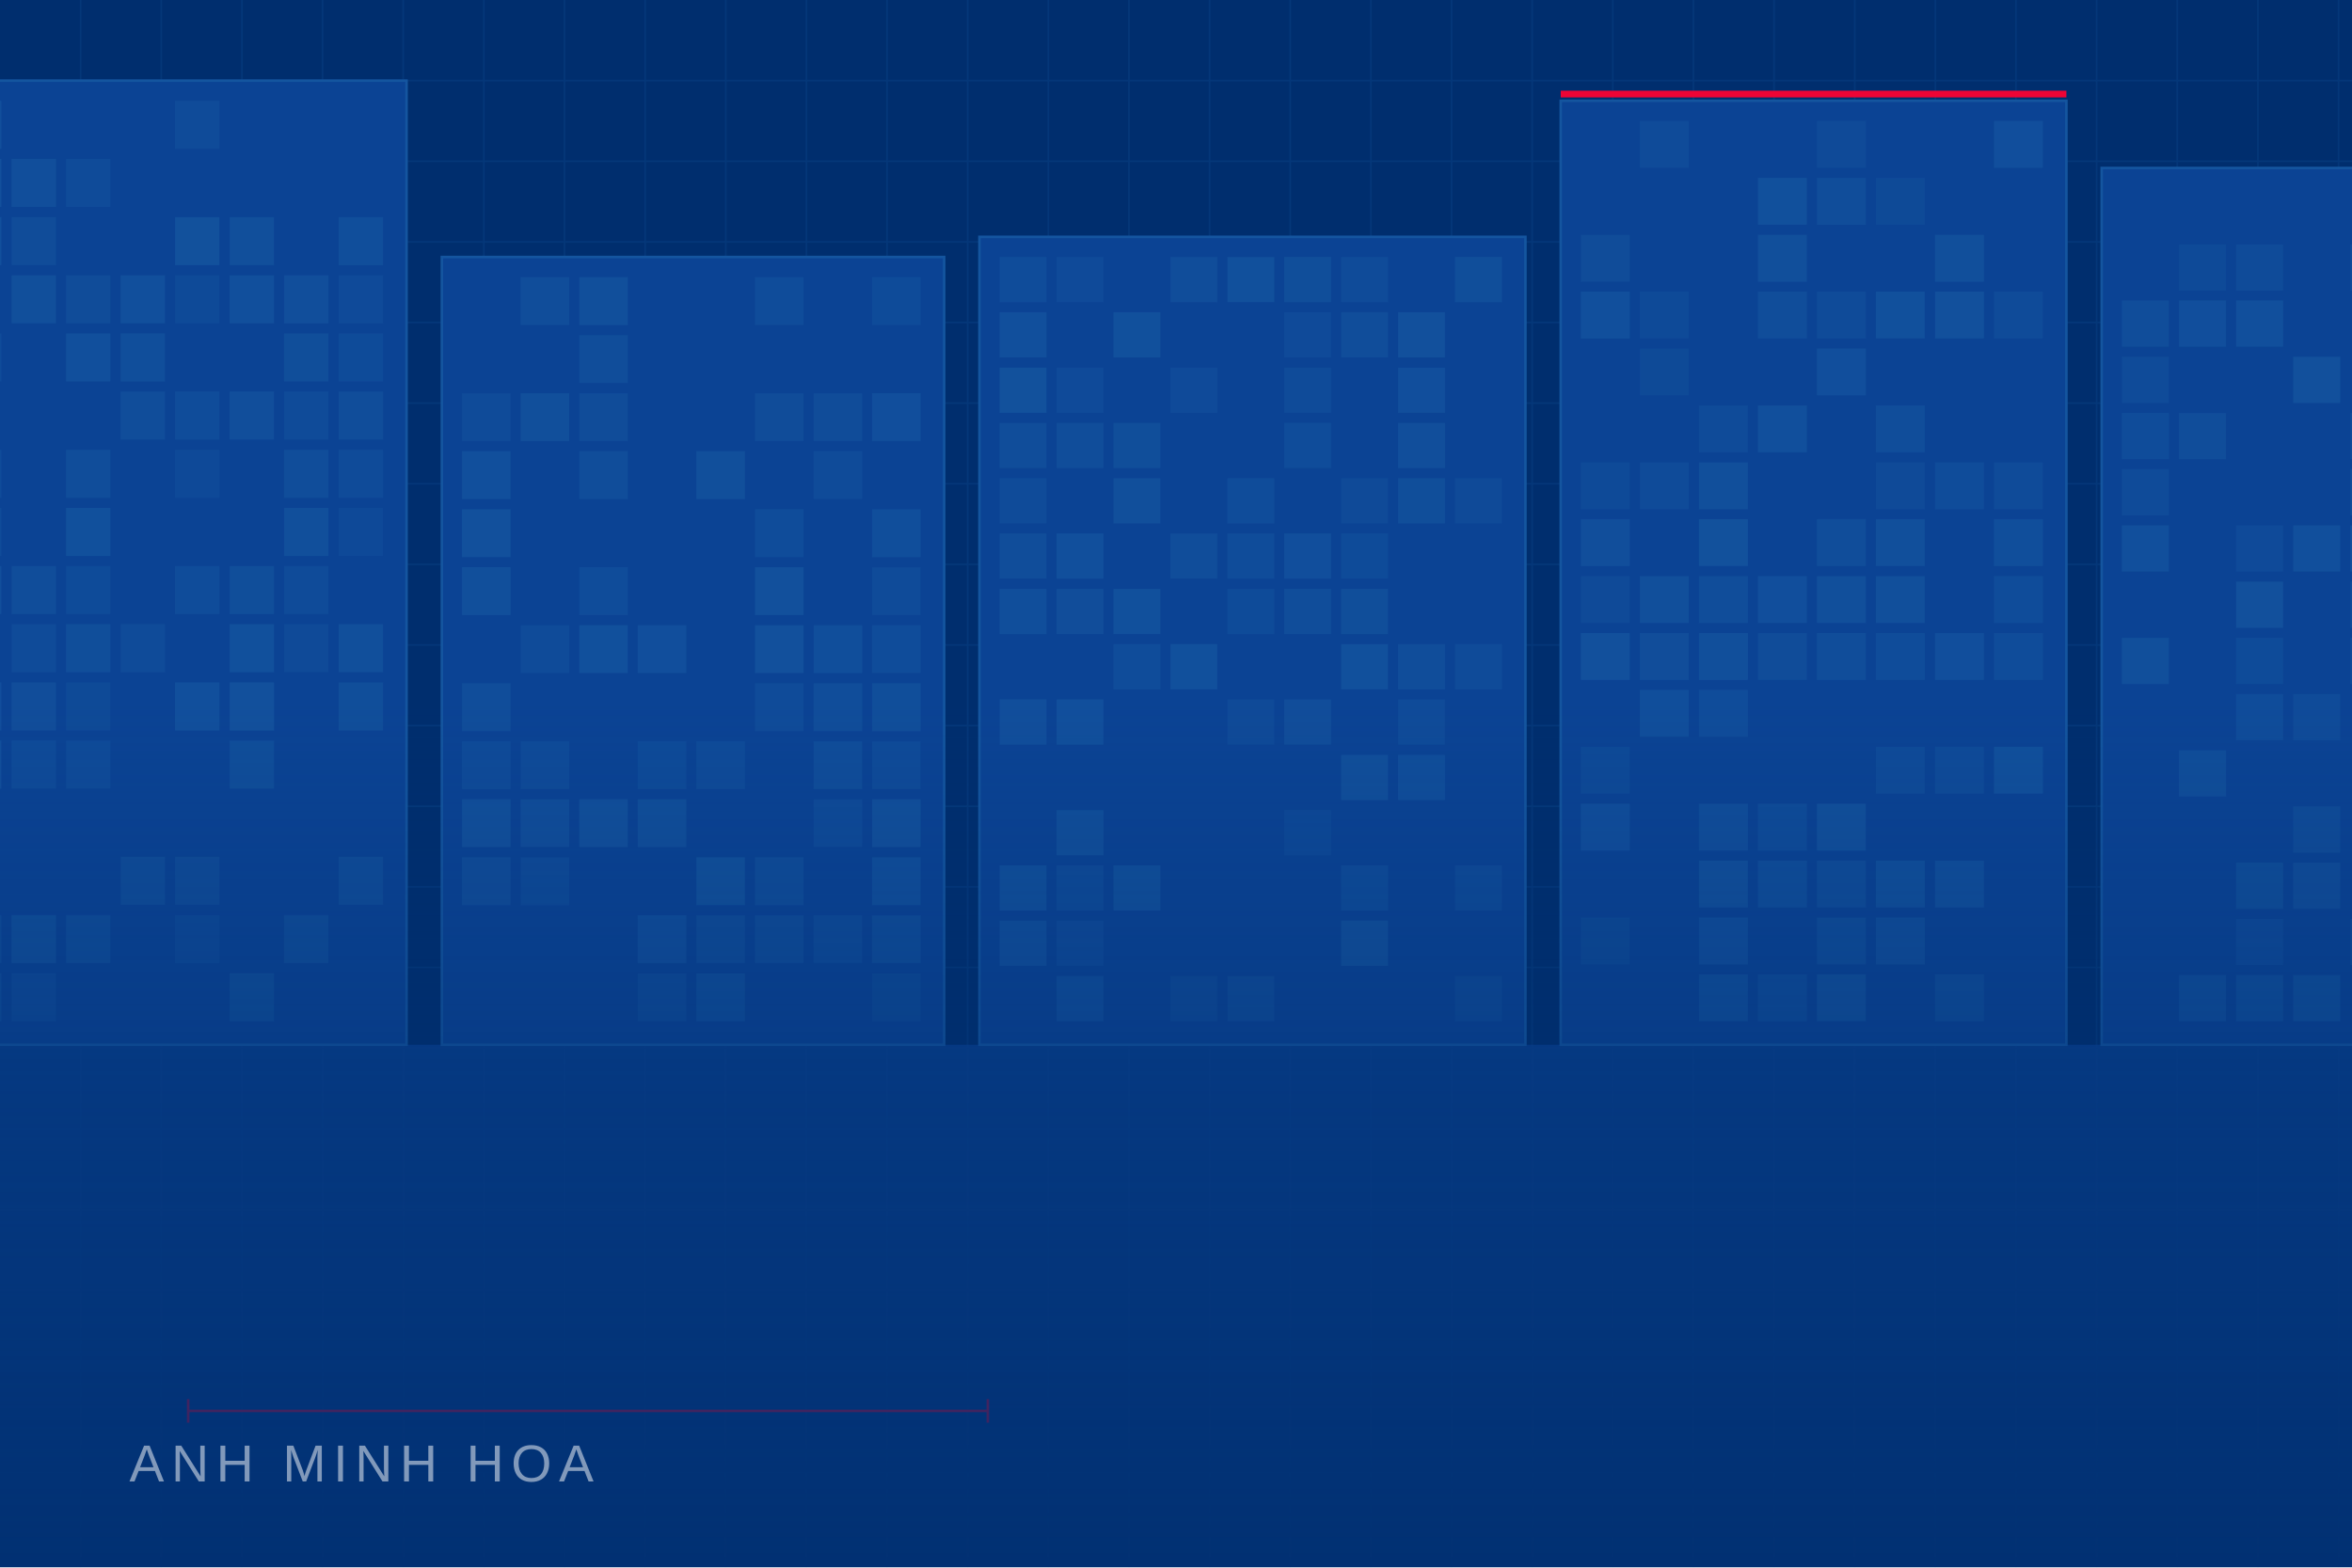
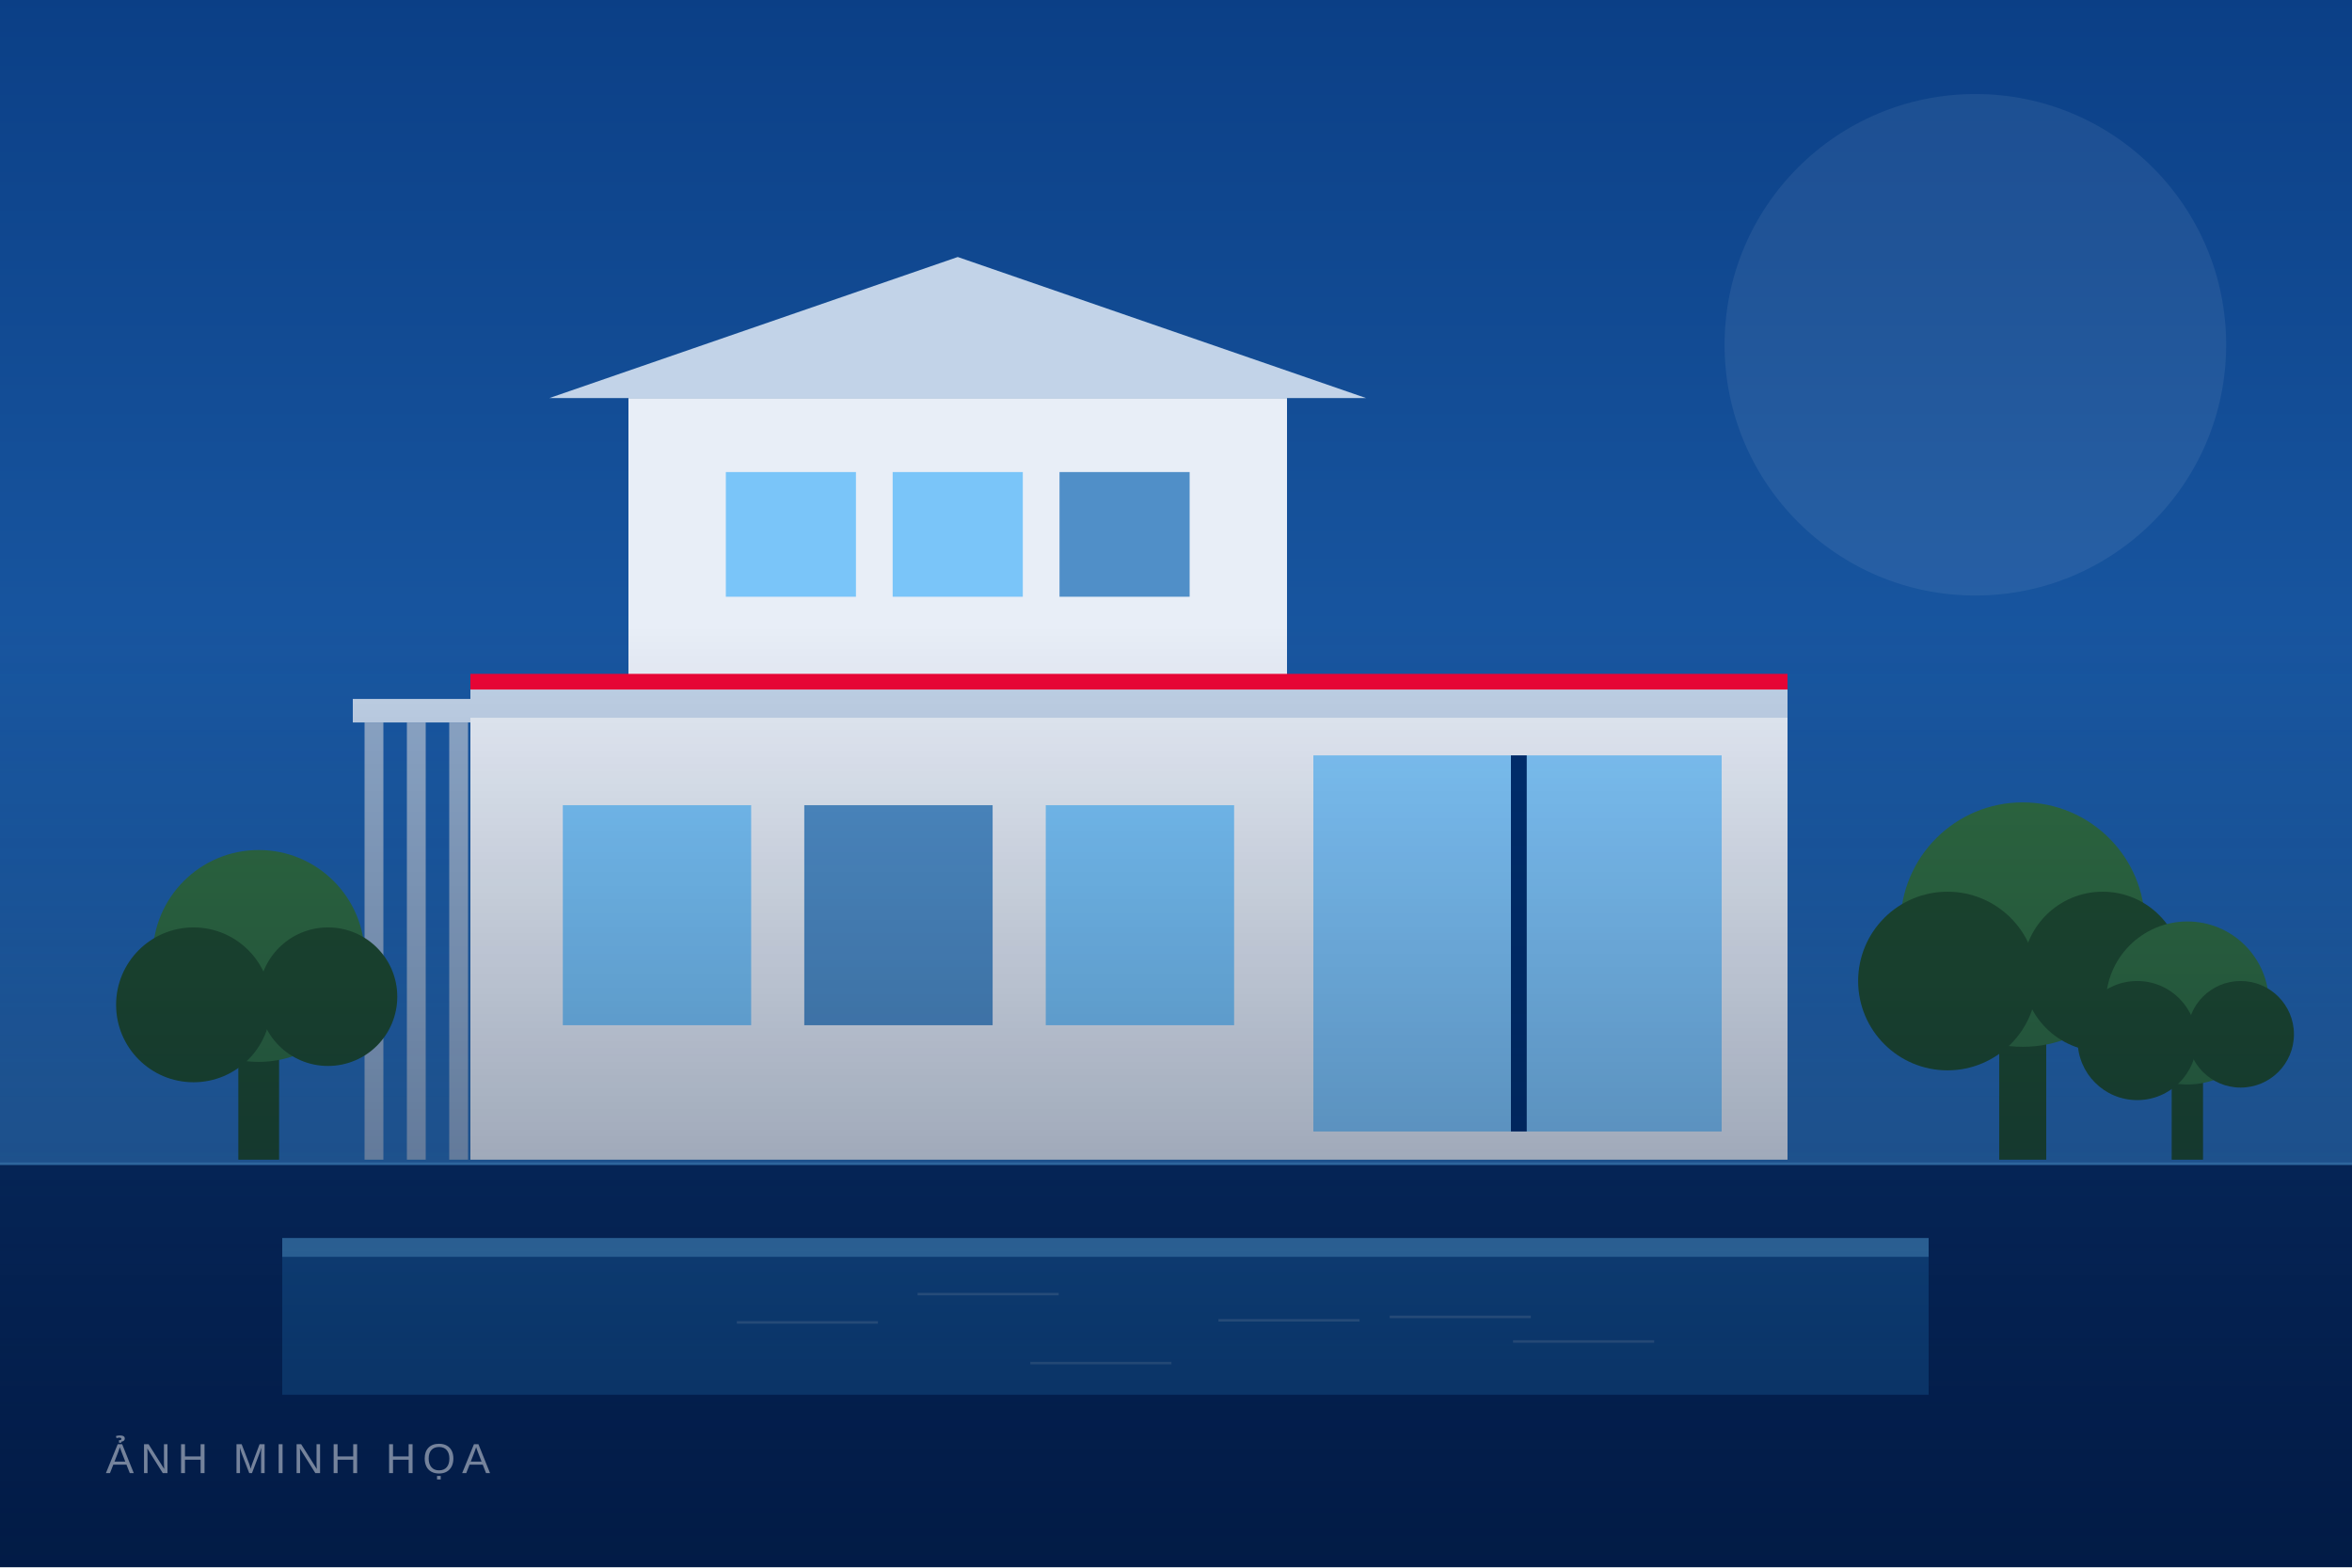
<svg xmlns="http://www.w3.org/2000/svg" viewBox="0 0 1400 933" width="1400" height="933" role="img" aria-label="Ảnh minh họa công trình">
-   <rect width="1400" height="933" fill="#002e6e" />
-   <g stroke="#14559f" stroke-width="1" opacity="0.22">
-     <line x1="48" y1="0" x2="48" y2="933" />
-     <line x1="96" y1="0" x2="96" y2="933" />
-     <line x1="144" y1="0" x2="144" y2="933" />
-     <line x1="192" y1="0" x2="192" y2="933" />
-     <line x1="240" y1="0" x2="240" y2="933" />
-     <line x1="288" y1="0" x2="288" y2="933" />
-     <line x1="336" y1="0" x2="336" y2="933" />
-     <line x1="384" y1="0" x2="384" y2="933" />
-     <line x1="432" y1="0" x2="432" y2="933" />
-     <line x1="480" y1="0" x2="480" y2="933" />
-     <line x1="528" y1="0" x2="528" y2="933" />
-     <line x1="576" y1="0" x2="576" y2="933" />
-     <line x1="624" y1="0" x2="624" y2="933" />
-     <line x1="672" y1="0" x2="672" y2="933" />
-     <line x1="720" y1="0" x2="720" y2="933" />
-     <line x1="768" y1="0" x2="768" y2="933" />
-     <line x1="816" y1="0" x2="816" y2="933" />
-     <line x1="864" y1="0" x2="864" y2="933" />
-     <line x1="912" y1="0" x2="912" y2="933" />
-     <line x1="960" y1="0" x2="960" y2="933" />
-     <line x1="1008" y1="0" x2="1008" y2="933" />
-     <line x1="1056" y1="0" x2="1056" y2="933" />
-     <line x1="1104" y1="0" x2="1104" y2="933" />
-     <line x1="1152" y1="0" x2="1152" y2="933" />
-     <line x1="1200" y1="0" x2="1200" y2="933" />
-     <line x1="1248" y1="0" x2="1248" y2="933" />
-     <line x1="1296" y1="0" x2="1296" y2="933" />
-     <line x1="1344" y1="0" x2="1344" y2="933" />
-     <line x1="1392" y1="0" x2="1392" y2="933" />
-     <line x1="0" y1="48" x2="1400" y2="48" />
-     <line x1="0" y1="96" x2="1400" y2="96" />
-     <line x1="0" y1="144" x2="1400" y2="144" />
-     <line x1="0" y1="192" x2="1400" y2="192" />
-     <line x1="0" y1="240" x2="1400" y2="240" />
-     <line x1="0" y1="288" x2="1400" y2="288" />
-     <line x1="0" y1="336" x2="1400" y2="336" />
-     <line x1="0" y1="384" x2="1400" y2="384" />
-     <line x1="0" y1="432" x2="1400" y2="432" />
-     <line x1="0" y1="480" x2="1400" y2="480" />
-     <line x1="0" y1="528" x2="1400" y2="528" />
-     <line x1="0" y1="576" x2="1400" y2="576" />
-     <line x1="0" y1="624" x2="1400" y2="624" />
-     <line x1="0" y1="672" x2="1400" y2="672" />
-     <line x1="0" y1="720" x2="1400" y2="720" />
-     <line x1="0" y1="768" x2="1400" y2="768" />
-     <line x1="0" y1="816" x2="1400" y2="816" />
-     <line x1="0" y1="864" x2="1400" y2="864" />
-     <line x1="0" y1="912" x2="1400" y2="912" />
-   </g>
-   <rect x="0" y="622" width="1400" height="311" fill="#0b4394" opacity="0.75" />
-   <rect x="-70" y="48" width="312" height="574" fill="#0b4394" stroke="#14559f" stroke-width="1.5" />
-   <rect x="-58.0" y="60.0" width="26.4" height="28.6" fill="#14559f" opacity="0.61" />
-   <rect x="-58.0" y="94.6" width="26.4" height="28.6" fill="#14559f" opacity="0.67" />
-   <rect x="-58.0" y="163.9" width="26.4" height="28.6" fill="#14559f" opacity="0.45" />
-   <rect x="-58.0" y="233.1" width="26.4" height="28.6" fill="#14559f" opacity="0.74" />
-   <rect x="-58.0" y="267.8" width="26.4" height="28.6" fill="#14559f" opacity="0.45" />
-   <rect x="-58.0" y="337.0" width="26.4" height="28.6" fill="#14559f" opacity="0.67" />
-   <rect x="-58.0" y="440.9" width="26.4" height="28.6" fill="#14559f" opacity="0.36" />
-   <rect x="-58.0" y="544.8" width="26.4" height="28.6" fill="#14559f" opacity="0.45" />
-   <rect x="-58.0" y="579.4" width="26.4" height="28.6" fill="#14559f" opacity="0.38" />
-   <rect x="-25.6" y="60.0" width="26.4" height="28.6" fill="#14559f" opacity="0.64" />
-   <rect x="-25.6" y="94.6" width="26.4" height="28.6" fill="#14559f" opacity="0.73" />
-   <rect x="-25.6" y="129.3" width="26.4" height="28.6" fill="#14559f" opacity="0.72" />
-   <rect x="-25.6" y="198.5" width="26.4" height="28.6" fill="#14559f" opacity="0.46" />
-   <rect x="-25.6" y="267.8" width="26.4" height="28.6" fill="#14559f" opacity="0.43" />
-   <rect x="-25.6" y="302.4" width="26.4" height="28.6" fill="#14559f" opacity="0.45" />
-   <rect x="-25.6" y="337.0" width="26.4" height="28.6" fill="#14559f" opacity="0.63" />
-   <rect x="-25.6" y="406.3" width="26.4" height="28.6" fill="#14559f" opacity="0.65" />
-   <rect x="-25.6" y="440.9" width="26.4" height="28.6" fill="#14559f" opacity="0.74" />
-   <rect x="-25.6" y="544.8" width="26.4" height="28.6" fill="#14559f" opacity="0.49" />
-   <rect x="-25.6" y="579.4" width="26.4" height="28.6" fill="#14559f" opacity="0.59" />
-   <rect x="6.9" y="94.6" width="26.4" height="28.6" fill="#14559f" opacity="0.64" />
-   <rect x="6.9" y="129.3" width="26.4" height="28.6" fill="#14559f" opacity="0.49" />
-   <rect x="6.9" y="163.9" width="26.4" height="28.6" fill="#14559f" opacity="0.63" />
-   <rect x="6.9" y="337.0" width="26.4" height="28.6" fill="#14559f" opacity="0.54" />
-   <rect x="6.9" y="371.6" width="26.4" height="28.6" fill="#14559f" opacity="0.44" />
-   <rect x="6.9" y="406.3" width="26.4" height="28.6" fill="#14559f" opacity="0.58" />
-   <rect x="6.9" y="440.9" width="26.4" height="28.6" fill="#14559f" opacity="0.45" />
-   <rect x="6.9" y="544.8" width="26.4" height="28.6" fill="#14559f" opacity="0.68" />
-   <rect x="6.9" y="579.4" width="26.4" height="28.6" fill="#14559f" opacity="0.39" />
-   <rect x="39.3" y="94.6" width="26.4" height="28.6" fill="#14559f" opacity="0.45" />
-   <rect x="39.3" y="163.9" width="26.4" height="28.6" fill="#14559f" opacity="0.48" />
-   <rect x="39.3" y="198.5" width="26.4" height="28.6" fill="#14559f" opacity="0.67" />
-   <rect x="39.3" y="267.8" width="26.4" height="28.6" fill="#14559f" opacity="0.57" />
-   <rect x="39.3" y="302.4" width="26.4" height="28.6" fill="#14559f" opacity="0.69" />
-   <rect x="39.3" y="337.0" width="26.4" height="28.6" fill="#14559f" opacity="0.42" />
-   <rect x="39.3" y="371.6" width="26.4" height="28.6" fill="#14559f" opacity="0.60" />
-   <rect x="39.3" y="406.3" width="26.4" height="28.6" fill="#14559f" opacity="0.35" />
-   <rect x="39.3" y="440.9" width="26.4" height="28.6" fill="#14559f" opacity="0.43" />
-   <rect x="39.3" y="544.8" width="26.4" height="28.6" fill="#14559f" opacity="0.56" />
-   <rect x="71.8" y="163.9" width="26.4" height="28.6" fill="#14559f" opacity="0.67" />
-   <rect x="71.8" y="198.5" width="26.4" height="28.6" fill="#14559f" opacity="0.62" />
-   <rect x="71.8" y="233.1" width="26.4" height="28.6" fill="#14559f" opacity="0.55" />
-   <rect x="71.8" y="371.6" width="26.4" height="28.6" fill="#14559f" opacity="0.45" />
-   <rect x="71.8" y="510.1" width="26.4" height="28.6" fill="#14559f" opacity="0.53" />
-   <rect x="104.2" y="60.0" width="26.4" height="28.6" fill="#14559f" opacity="0.47" />
-   <rect x="104.2" y="129.3" width="26.4" height="28.6" fill="#14559f" opacity="0.75" />
-   <rect x="104.2" y="163.9" width="26.4" height="28.6" fill="#14559f" opacity="0.36" />
-   <rect x="104.2" y="233.1" width="26.4" height="28.6" fill="#14559f" opacity="0.52" />
-   <rect x="104.2" y="267.8" width="26.4" height="28.6" fill="#14559f" opacity="0.37" />
-   <rect x="104.2" y="337.0" width="26.4" height="28.6" fill="#14559f" opacity="0.50" />
-   <rect x="104.2" y="406.3" width="26.4" height="28.6" fill="#14559f" opacity="0.71" />
-   <rect x="104.2" y="510.1" width="26.4" height="28.6" fill="#14559f" opacity="0.48" />
-   <rect x="104.2" y="544.8" width="26.4" height="28.6" fill="#14559f" opacity="0.37" />
-   <rect x="136.7" y="129.3" width="26.4" height="28.6" fill="#14559f" opacity="0.63" />
-   <rect x="136.7" y="163.9" width="26.4" height="28.6" fill="#14559f" opacity="0.71" />
-   <rect x="136.7" y="233.1" width="26.4" height="28.6" fill="#14559f" opacity="0.64" />
-   <rect x="136.7" y="337.0" width="26.4" height="28.6" fill="#14559f" opacity="0.61" />
-   <rect x="136.7" y="371.6" width="26.4" height="28.6" fill="#14559f" opacity="0.70" />
-   <rect x="136.7" y="406.3" width="26.4" height="28.6" fill="#14559f" opacity="0.74" />
-   <rect x="136.7" y="440.9" width="26.4" height="28.6" fill="#14559f" opacity="0.61" />
-   <rect x="136.7" y="579.4" width="26.4" height="28.6" fill="#14559f" opacity="0.60" />
-   <rect x="169.1" y="163.9" width="26.4" height="28.6" fill="#14559f" opacity="0.64" />
-   <rect x="169.1" y="198.5" width="26.4" height="28.6" fill="#14559f" opacity="0.60" />
-   <rect x="169.1" y="233.1" width="26.4" height="28.6" fill="#14559f" opacity="0.47" />
-   <rect x="169.1" y="267.8" width="26.4" height="28.6" fill="#14559f" opacity="0.57" />
-   <rect x="169.1" y="302.4" width="26.4" height="28.6" fill="#14559f" opacity="0.68" />
-   <rect x="169.1" y="337.0" width="26.4" height="28.6" fill="#14559f" opacity="0.44" />
-   <rect x="169.1" y="371.6" width="26.4" height="28.6" fill="#14559f" opacity="0.38" />
-   <rect x="169.1" y="544.8" width="26.4" height="28.6" fill="#14559f" opacity="0.56" />
-   <rect x="201.6" y="129.3" width="26.4" height="28.6" fill="#14559f" opacity="0.62" />
-   <rect x="201.6" y="163.9" width="26.4" height="28.6" fill="#14559f" opacity="0.40" />
-   <rect x="201.6" y="198.5" width="26.4" height="28.6" fill="#14559f" opacity="0.42" />
-   <rect x="201.6" y="233.1" width="26.4" height="28.6" fill="#14559f" opacity="0.55" />
-   <rect x="201.6" y="267.8" width="26.4" height="28.6" fill="#14559f" opacity="0.47" />
-   <rect x="201.6" y="302.4" width="26.4" height="28.6" fill="#14559f" opacity="0.37" />
-   <rect x="201.6" y="371.6" width="26.4" height="28.6" fill="#14559f" opacity="0.68" />
-   <rect x="201.6" y="406.3" width="26.4" height="28.6" fill="#14559f" opacity="0.60" />
-   <rect x="201.6" y="510.1" width="26.4" height="28.6" fill="#14559f" opacity="0.54" />
-   <rect x="263" y="153" width="299" height="469" fill="#0b4394" stroke="#14559f" stroke-width="1.5" />
-   <rect x="275.0" y="234.1" width="28.9" height="28.5" fill="#14559f" opacity="0.41" />
-   <rect x="275.0" y="268.6" width="28.9" height="28.5" fill="#14559f" opacity="0.67" />
-   <rect x="275.0" y="303.2" width="28.9" height="28.5" fill="#14559f" opacity="0.74" />
-   <rect x="275.0" y="337.7" width="28.9" height="28.5" fill="#14559f" opacity="0.68" />
-   <rect x="275.0" y="406.8" width="28.9" height="28.5" fill="#14559f" opacity="0.55" />
-   <rect x="275.0" y="441.3" width="28.9" height="28.5" fill="#14559f" opacity="0.45" />
-   <rect x="275.0" y="475.8" width="28.9" height="28.5" fill="#14559f" opacity="0.73" />
-   <rect x="275.0" y="510.4" width="28.9" height="28.5" fill="#14559f" opacity="0.58" />
-   <rect x="309.9" y="165.0" width="28.9" height="28.5" fill="#14559f" opacity="0.55" />
-   <rect x="309.9" y="234.1" width="28.9" height="28.5" fill="#14559f" opacity="0.63" />
-   <rect x="309.9" y="372.2" width="28.9" height="28.5" fill="#14559f" opacity="0.41" />
-   <rect x="309.9" y="441.3" width="28.9" height="28.5" fill="#14559f" opacity="0.43" />
-   <rect x="309.9" y="475.8" width="28.9" height="28.5" fill="#14559f" opacity="0.64" />
-   <rect x="309.9" y="510.4" width="28.9" height="28.5" fill="#14559f" opacity="0.43" />
-   <rect x="344.8" y="165.0" width="28.9" height="28.5" fill="#14559f" opacity="0.68" />
-   <rect x="344.8" y="199.5" width="28.9" height="28.5" fill="#14559f" opacity="0.56" />
-   <rect x="344.8" y="234.1" width="28.9" height="28.5" fill="#14559f" opacity="0.48" />
-   <rect x="344.8" y="268.6" width="28.9" height="28.5" fill="#14559f" opacity="0.56" />
-   <rect x="344.8" y="337.7" width="28.9" height="28.5" fill="#14559f" opacity="0.51" />
-   <rect x="344.8" y="372.2" width="28.9" height="28.5" fill="#14559f" opacity="0.72" />
-   <rect x="344.8" y="475.8" width="28.9" height="28.5" fill="#14559f" opacity="0.73" />
-   <rect x="379.6" y="372.2" width="28.9" height="28.5" fill="#14559f" opacity="0.65" />
-   <rect x="379.6" y="441.3" width="28.9" height="28.5" fill="#14559f" opacity="0.42" />
-   <rect x="379.6" y="475.8" width="28.9" height="28.5" fill="#14559f" opacity="0.68" />
-   <rect x="379.6" y="544.9" width="28.9" height="28.5" fill="#14559f" opacity="0.65" />
-   <rect x="379.6" y="579.5" width="28.9" height="28.5" fill="#14559f" opacity="0.45" />
-   <rect x="414.5" y="268.6" width="28.9" height="28.5" fill="#14559f" opacity="0.68" />
-   <rect x="414.5" y="441.3" width="28.9" height="28.5" fill="#14559f" opacity="0.46" />
-   <rect x="414.5" y="510.4" width="28.9" height="28.5" fill="#14559f" opacity="0.75" />
-   <rect x="414.5" y="544.9" width="28.9" height="28.5" fill="#14559f" opacity="0.49" />
-   <rect x="414.5" y="579.5" width="28.9" height="28.5" fill="#14559f" opacity="0.62" />
-   <rect x="449.4" y="165.0" width="28.9" height="28.5" fill="#14559f" opacity="0.51" />
-   <rect x="449.4" y="234.1" width="28.9" height="28.5" fill="#14559f" opacity="0.49" />
-   <rect x="449.4" y="303.2" width="28.9" height="28.5" fill="#14559f" opacity="0.52" />
-   <rect x="449.4" y="337.7" width="28.9" height="28.5" fill="#14559f" opacity="0.73" />
-   <rect x="449.4" y="372.2" width="28.9" height="28.5" fill="#14559f" opacity="0.74" />
-   <rect x="449.4" y="406.8" width="28.9" height="28.5" fill="#14559f" opacity="0.44" />
-   <rect x="449.4" y="510.4" width="28.9" height="28.5" fill="#14559f" opacity="0.59" />
-   <rect x="449.4" y="544.9" width="28.9" height="28.5" fill="#14559f" opacity="0.48" />
-   <rect x="484.3" y="234.1" width="28.9" height="28.5" fill="#14559f" opacity="0.49" />
-   <rect x="484.3" y="268.6" width="28.9" height="28.5" fill="#14559f" opacity="0.43" />
-   <rect x="484.3" y="372.2" width="28.9" height="28.5" fill="#14559f" opacity="0.62" />
-   <rect x="484.3" y="406.8" width="28.9" height="28.5" fill="#14559f" opacity="0.53" />
-   <rect x="484.3" y="441.3" width="28.9" height="28.5" fill="#14559f" opacity="0.54" />
-   <rect x="484.3" y="475.8" width="28.9" height="28.5" fill="#14559f" opacity="0.43" />
-   <rect x="484.3" y="544.9" width="28.9" height="28.5" fill="#14559f" opacity="0.44" />
-   <rect x="519.1" y="165.0" width="28.9" height="28.5" fill="#14559f" opacity="0.42" />
-   <rect x="519.1" y="234.1" width="28.9" height="28.5" fill="#14559f" opacity="0.65" />
-   <rect x="519.1" y="303.2" width="28.9" height="28.5" fill="#14559f" opacity="0.62" />
-   <rect x="519.1" y="337.7" width="28.9" height="28.5" fill="#14559f" opacity="0.41" />
-   <rect x="519.1" y="372.2" width="28.9" height="28.5" fill="#14559f" opacity="0.51" />
-   <rect x="519.1" y="406.8" width="28.9" height="28.5" fill="#14559f" opacity="0.61" />
-   <rect x="519.1" y="441.3" width="28.9" height="28.5" fill="#14559f" opacity="0.41" />
-   <rect x="519.1" y="475.8" width="28.9" height="28.5" fill="#14559f" opacity="0.74" />
-   <rect x="519.1" y="510.4" width="28.9" height="28.5" fill="#14559f" opacity="0.67" />
-   <rect x="519.1" y="544.9" width="28.9" height="28.5" fill="#14559f" opacity="0.55" />
-   <rect x="519.1" y="579.5" width="28.9" height="28.5" fill="#14559f" opacity="0.35" />
-   <rect x="583" y="141" width="325" height="481" fill="#0b4394" stroke="#14559f" stroke-width="1.5" />
-   <rect x="595.0" y="153.0" width="27.9" height="26.9" fill="#14559f" opacity="0.52" />
-   <rect x="595.0" y="185.9" width="27.9" height="26.9" fill="#14559f" opacity="0.67" />
-   <rect x="595.0" y="218.9" width="27.9" height="26.9" fill="#14559f" opacity="0.75" />
-   <rect x="595.0" y="251.8" width="27.9" height="26.9" fill="#14559f" opacity="0.55" />
-   <rect x="595.0" y="284.7" width="27.9" height="26.9" fill="#14559f" opacity="0.44" />
-   <rect x="595.0" y="317.6" width="27.9" height="26.9" fill="#14559f" opacity="0.54" />
-   <rect x="595.0" y="350.6" width="27.9" height="26.9" fill="#14559f" opacity="0.62" />
-   <rect x="595.0" y="416.4" width="27.9" height="26.9" fill="#14559f" opacity="0.64" />
-   <rect x="595.0" y="515.2" width="27.9" height="26.9" fill="#14559f" opacity="0.70" />
-   <rect x="595.0" y="548.1" width="27.9" height="26.9" fill="#14559f" opacity="0.67" />
-   <rect x="628.9" y="153.0" width="27.9" height="26.9" fill="#14559f" opacity="0.39" />
-   <rect x="628.9" y="218.9" width="27.9" height="26.9" fill="#14559f" opacity="0.39" />
-   <rect x="628.9" y="251.8" width="27.9" height="26.9" fill="#14559f" opacity="0.56" />
-   <rect x="628.9" y="317.6" width="27.9" height="26.9" fill="#14559f" opacity="0.71" />
-   <rect x="628.9" y="350.6" width="27.9" height="26.9" fill="#14559f" opacity="0.58" />
-   <rect x="628.9" y="416.4" width="27.9" height="26.9" fill="#14559f" opacity="0.67" />
-   <rect x="628.9" y="482.3" width="27.9" height="26.9" fill="#14559f" opacity="0.68" />
-   <rect x="628.9" y="515.2" width="27.9" height="26.9" fill="#14559f" opacity="0.47" />
-   <rect x="628.9" y="548.1" width="27.9" height="26.9" fill="#14559f" opacity="0.40" />
-   <rect x="628.9" y="581.1" width="27.9" height="26.9" fill="#14559f" opacity="0.65" />
-   <rect x="662.8" y="185.9" width="27.9" height="26.9" fill="#14559f" opacity="0.69" />
-   <rect x="662.8" y="251.8" width="27.9" height="26.9" fill="#14559f" opacity="0.60" />
-   <rect x="662.8" y="284.7" width="27.9" height="26.9" fill="#14559f" opacity="0.66" />
-   <rect x="662.8" y="350.6" width="27.9" height="26.9" fill="#14559f" opacity="0.69" />
-   <rect x="662.8" y="383.5" width="27.9" height="26.9" fill="#14559f" opacity="0.50" />
-   <rect x="662.8" y="515.2" width="27.9" height="26.9" fill="#14559f" opacity="0.70" />
-   <rect x="696.7" y="153.0" width="27.9" height="26.9" fill="#14559f" opacity="0.53" />
-   <rect x="696.7" y="218.9" width="27.9" height="26.9" fill="#14559f" opacity="0.40" />
-   <rect x="696.7" y="317.6" width="27.9" height="26.9" fill="#14559f" opacity="0.55" />
-   <rect x="696.7" y="383.5" width="27.9" height="26.9" fill="#14559f" opacity="0.70" />
-   <rect x="696.7" y="581.1" width="27.9" height="26.9" fill="#14559f" opacity="0.38" />
-   <rect x="730.6" y="153.0" width="27.9" height="26.9" fill="#14559f" opacity="0.69" />
-   <rect x="730.6" y="284.7" width="27.9" height="26.9" fill="#14559f" opacity="0.52" />
-   <rect x="730.6" y="317.6" width="27.9" height="26.9" fill="#14559f" opacity="0.51" />
-   <rect x="730.6" y="350.6" width="27.9" height="26.9" fill="#14559f" opacity="0.42" />
-   <rect x="730.6" y="416.4" width="27.9" height="26.9" fill="#14559f" opacity="0.38" />
-   <rect x="730.6" y="581.1" width="27.9" height="26.9" fill="#14559f" opacity="0.48" />
-   <rect x="764.4" y="153.0" width="27.9" height="26.9" fill="#14559f" opacity="0.61" />
-   <rect x="764.4" y="185.9" width="27.9" height="26.9" fill="#14559f" opacity="0.40" />
-   <rect x="764.4" y="218.9" width="27.9" height="26.9" fill="#14559f" opacity="0.44" />
-   <rect x="764.4" y="251.8" width="27.9" height="26.9" fill="#14559f" opacity="0.52" />
-   <rect x="764.4" y="317.6" width="27.9" height="26.9" fill="#14559f" opacity="0.65" />
-   <rect x="764.4" y="350.6" width="27.9" height="26.9" fill="#14559f" opacity="0.57" />
-   <rect x="764.4" y="416.4" width="27.9" height="26.9" fill="#14559f" opacity="0.58" />
-   <rect x="764.4" y="482.3" width="27.9" height="26.9" fill="#14559f" opacity="0.37" />
-   <rect x="798.3" y="153.0" width="27.9" height="26.9" fill="#14559f" opacity="0.43" />
-   <rect x="798.3" y="185.9" width="27.9" height="26.9" fill="#14559f" opacity="0.53" />
-   <rect x="798.3" y="284.7" width="27.9" height="26.9" fill="#14559f" opacity="0.38" />
-   <rect x="798.3" y="317.6" width="27.9" height="26.9" fill="#14559f" opacity="0.42" />
-   <rect x="798.3" y="350.6" width="27.9" height="26.9" fill="#14559f" opacity="0.61" />
-   <rect x="798.3" y="383.5" width="27.9" height="26.9" fill="#14559f" opacity="0.69" />
-   <rect x="798.3" y="449.4" width="27.9" height="26.9" fill="#14559f" opacity="0.68" />
-   <rect x="798.3" y="515.2" width="27.9" height="26.9" fill="#14559f" opacity="0.52" />
-   <rect x="798.3" y="548.1" width="27.9" height="26.9" fill="#14559f" opacity="0.74" />
-   <rect x="832.2" y="185.9" width="27.9" height="26.9" fill="#14559f" opacity="0.73" />
-   <rect x="832.2" y="218.9" width="27.9" height="26.9" fill="#14559f" opacity="0.65" />
-   <rect x="832.2" y="251.8" width="27.9" height="26.9" fill="#14559f" opacity="0.64" />
-   <rect x="832.2" y="284.7" width="27.9" height="26.9" fill="#14559f" opacity="0.60" />
-   <rect x="832.2" y="383.5" width="27.9" height="26.9" fill="#14559f" opacity="0.59" />
-   <rect x="832.2" y="416.4" width="27.9" height="26.9" fill="#14559f" opacity="0.44" />
-   <rect x="832.2" y="449.4" width="27.9" height="26.9" fill="#14559f" opacity="0.62" />
-   <rect x="866.1" y="153.0" width="27.9" height="26.9" fill="#14559f" opacity="0.61" />
-   <rect x="866.1" y="284.7" width="27.9" height="26.9" fill="#14559f" opacity="0.38" />
-   <rect x="866.1" y="383.5" width="27.9" height="26.9" fill="#14559f" opacity="0.45" />
-   <rect x="866.1" y="515.2" width="27.9" height="26.9" fill="#14559f" opacity="0.41" />
-   <rect x="866.1" y="581.1" width="27.9" height="26.9" fill="#14559f" opacity="0.38" />
-   <rect x="929" y="60" width="301" height="562" fill="#0b4394" stroke="#14559f" stroke-width="1.5" />
-   <rect x="941.0" y="139.8" width="29.1" height="27.9" fill="#14559f" opacity="0.48" />
-   <rect x="941.0" y="173.6" width="29.1" height="27.9" fill="#14559f" opacity="0.71" />
-   <rect x="941.0" y="275.3" width="29.1" height="27.9" fill="#14559f" opacity="0.36" />
-   <rect x="941.0" y="309.1" width="29.1" height="27.9" fill="#14559f" opacity="0.64" />
-   <rect x="941.0" y="343.0" width="29.1" height="27.9" fill="#14559f" opacity="0.38" />
-   <rect x="941.0" y="376.9" width="29.1" height="27.9" fill="#14559f" opacity="0.74" />
-   <rect x="941.0" y="444.6" width="29.1" height="27.9" fill="#14559f" opacity="0.36" />
-   <rect x="941.0" y="478.5" width="29.1" height="27.9" fill="#14559f" opacity="0.65" />
-   <rect x="941.0" y="546.3" width="29.1" height="27.9" fill="#14559f" opacity="0.35" />
-   <rect x="976.1" y="72.0" width="29.1" height="27.9" fill="#14559f" opacity="0.44" />
-   <rect x="976.1" y="173.6" width="29.1" height="27.9" fill="#14559f" opacity="0.36" />
-   <rect x="976.1" y="207.5" width="29.1" height="27.9" fill="#14559f" opacity="0.35" />
-   <rect x="976.1" y="275.3" width="29.1" height="27.9" fill="#14559f" opacity="0.41" />
-   <rect x="976.1" y="343.0" width="29.1" height="27.9" fill="#14559f" opacity="0.66" />
-   <rect x="976.1" y="376.9" width="29.1" height="27.9" fill="#14559f" opacity="0.58" />
-   <rect x="976.1" y="410.8" width="29.1" height="27.9" fill="#14559f" opacity="0.62" />
-   <rect x="1011.3" y="241.4" width="29.1" height="27.9" fill="#14559f" opacity="0.43" />
-   <rect x="1011.3" y="275.3" width="29.1" height="27.9" fill="#14559f" opacity="0.66" />
-   <rect x="1011.3" y="309.1" width="29.1" height="27.9" fill="#14559f" opacity="0.75" />
-   <rect x="1011.3" y="343.0" width="29.1" height="27.9" fill="#14559f" opacity="0.53" />
-   <rect x="1011.3" y="376.9" width="29.1" height="27.9" fill="#14559f" opacity="0.68" />
-   <rect x="1011.3" y="410.8" width="29.1" height="27.9" fill="#14559f" opacity="0.50" />
-   <rect x="1011.3" y="478.5" width="29.1" height="27.9" fill="#14559f" opacity="0.64" />
-   <rect x="1011.3" y="512.4" width="29.1" height="27.9" fill="#14559f" opacity="0.73" />
-   <rect x="1011.3" y="546.3" width="29.1" height="27.9" fill="#14559f" opacity="0.65" />
-   <rect x="1011.3" y="580.1" width="29.1" height="27.9" fill="#14559f" opacity="0.67" />
-   <rect x="1046.4" y="105.9" width="29.1" height="27.9" fill="#14559f" opacity="0.70" />
-   <rect x="1046.4" y="139.8" width="29.1" height="27.9" fill="#14559f" opacity="0.66" />
-   <rect x="1046.4" y="173.6" width="29.1" height="27.9" fill="#14559f" opacity="0.59" />
-   <rect x="1046.4" y="241.4" width="29.1" height="27.9" fill="#14559f" opacity="0.67" />
-   <rect x="1046.4" y="343.0" width="29.1" height="27.9" fill="#14559f" opacity="0.65" />
-   <rect x="1046.4" y="376.9" width="29.1" height="27.9" fill="#14559f" opacity="0.49" />
-   <rect x="1046.4" y="478.5" width="29.1" height="27.9" fill="#14559f" opacity="0.52" />
-   <rect x="1046.4" y="512.4" width="29.1" height="27.9" fill="#14559f" opacity="0.62" />
-   <rect x="1046.4" y="580.1" width="29.1" height="27.9" fill="#14559f" opacity="0.50" />
-   <rect x="1081.5" y="72.0" width="29.1" height="27.9" fill="#14559f" opacity="0.38" />
-   <rect x="1081.5" y="105.9" width="29.1" height="27.9" fill="#14559f" opacity="0.57" />
-   <rect x="1081.5" y="173.6" width="29.1" height="27.9" fill="#14559f" opacity="0.47" />
-   <rect x="1081.5" y="207.5" width="29.1" height="27.9" fill="#14559f" opacity="0.65" />
-   <rect x="1081.5" y="309.1" width="29.1" height="27.9" fill="#14559f" opacity="0.59" />
-   <rect x="1081.5" y="343.0" width="29.1" height="27.9" fill="#14559f" opacity="0.66" />
-   <rect x="1081.5" y="376.9" width="29.1" height="27.9" fill="#14559f" opacity="0.59" />
-   <rect x="1081.5" y="478.5" width="29.1" height="27.9" fill="#14559f" opacity="0.74" />
-   <rect x="1081.5" y="512.4" width="29.1" height="27.9" fill="#14559f" opacity="0.59" />
-   <rect x="1081.5" y="546.3" width="29.1" height="27.9" fill="#14559f" opacity="0.53" />
-   <rect x="1081.5" y="580.1" width="29.1" height="27.9" fill="#14559f" opacity="0.74" />
-   <rect x="1116.6" y="105.9" width="29.1" height="27.9" fill="#14559f" opacity="0.35" />
-   <rect x="1116.6" y="173.6" width="29.1" height="27.9" fill="#14559f" opacity="0.69" />
-   <rect x="1116.6" y="241.4" width="29.1" height="27.9" fill="#14559f" opacity="0.56" />
-   <rect x="1116.6" y="275.3" width="29.1" height="27.9" fill="#14559f" opacity="0.38" />
-   <rect x="1116.6" y="309.1" width="29.1" height="27.9" fill="#14559f" opacity="0.66" />
-   <rect x="1116.6" y="343.0" width="29.1" height="27.9" fill="#14559f" opacity="0.66" />
-   <rect x="1116.6" y="376.9" width="29.1" height="27.9" fill="#14559f" opacity="0.52" />
-   <rect x="1116.6" y="444.6" width="29.1" height="27.9" fill="#14559f" opacity="0.41" />
-   <rect x="1116.6" y="512.4" width="29.1" height="27.9" fill="#14559f" opacity="0.72" />
-   <rect x="1116.6" y="546.3" width="29.1" height="27.9" fill="#14559f" opacity="0.64" />
-   <rect x="1151.8" y="139.8" width="29.1" height="27.9" fill="#14559f" opacity="0.66" />
-   <rect x="1151.8" y="173.6" width="29.1" height="27.9" fill="#14559f" opacity="0.73" />
-   <rect x="1151.8" y="275.3" width="29.1" height="27.9" fill="#14559f" opacity="0.52" />
-   <rect x="1151.8" y="376.9" width="29.1" height="27.9" fill="#14559f" opacity="0.65" />
-   <rect x="1151.8" y="444.6" width="29.1" height="27.9" fill="#14559f" opacity="0.44" />
-   <rect x="1151.8" y="512.4" width="29.1" height="27.9" fill="#14559f" opacity="0.71" />
-   <rect x="1151.8" y="580.1" width="29.1" height="27.9" fill="#14559f" opacity="0.59" />
-   <rect x="1186.9" y="72.0" width="29.1" height="27.9" fill="#14559f" opacity="0.65" />
-   <rect x="1186.9" y="173.6" width="29.1" height="27.9" fill="#14559f" opacity="0.44" />
-   <rect x="1186.9" y="275.3" width="29.1" height="27.9" fill="#14559f" opacity="0.44" />
-   <rect x="1186.9" y="309.1" width="29.1" height="27.9" fill="#14559f" opacity="0.62" />
-   <rect x="1186.9" y="343.0" width="29.1" height="27.9" fill="#14559f" opacity="0.50" />
-   <rect x="1186.9" y="376.9" width="29.1" height="27.9" fill="#14559f" opacity="0.50" />
-   <rect x="1186.9" y="444.6" width="29.1" height="27.9" fill="#14559f" opacity="0.72" />
-   <rect x="929" y="54" width="301" height="4" fill="#ed0435" />
-   <rect x="1251" y="100" width="224" height="522" fill="#0b4394" stroke="#14559f" stroke-width="1.5" />
-   <rect x="1263.0" y="178.9" width="28.0" height="27.5" fill="#14559f" opacity="0.53" />
-   <rect x="1263.0" y="212.4" width="28.0" height="27.5" fill="#14559f" opacity="0.41" />
-   <rect x="1263.0" y="245.9" width="28.0" height="27.5" fill="#14559f" opacity="0.52" />
-   <rect x="1263.0" y="279.3" width="28.0" height="27.5" fill="#14559f" opacity="0.46" />
-   <rect x="1263.0" y="312.8" width="28.0" height="27.5" fill="#14559f" opacity="0.67" />
-   <rect x="1263.0" y="379.7" width="28.0" height="27.5" fill="#14559f" opacity="0.63" />
-   <rect x="1297.0" y="145.5" width="28.0" height="27.5" fill="#14559f" opacity="0.36" />
-   <rect x="1297.0" y="178.9" width="28.0" height="27.5" fill="#14559f" opacity="0.65" />
-   <rect x="1297.0" y="245.9" width="28.0" height="27.5" fill="#14559f" opacity="0.53" />
-   <rect x="1297.0" y="446.7" width="28.0" height="27.5" fill="#14559f" opacity="0.61" />
-   <rect x="1297.0" y="580.5" width="28.0" height="27.5" fill="#14559f" opacity="0.64" />
-   <rect x="1331.0" y="145.5" width="28.0" height="27.5" fill="#14559f" opacity="0.45" />
-   <rect x="1331.0" y="178.9" width="28.0" height="27.5" fill="#14559f" opacity="0.67" />
-   <rect x="1331.0" y="312.8" width="28.0" height="27.5" fill="#14559f" opacity="0.39" />
-   <rect x="1331.0" y="346.3" width="28.0" height="27.5" fill="#14559f" opacity="0.73" />
-   <rect x="1331.0" y="379.7" width="28.0" height="27.5" fill="#14559f" opacity="0.42" />
-   <rect x="1331.0" y="413.2" width="28.0" height="27.5" fill="#14559f" opacity="0.50" />
-   <rect x="1331.0" y="513.6" width="28.0" height="27.5" fill="#14559f" opacity="0.61" />
-   <rect x="1331.0" y="547.1" width="28.0" height="27.5" fill="#14559f" opacity="0.39" />
-   <rect x="1331.0" y="580.5" width="28.0" height="27.5" fill="#14559f" opacity="0.62" />
-   <rect x="1365.0" y="212.4" width="28.0" height="27.5" fill="#14559f" opacity="0.73" />
-   <rect x="1365.0" y="312.8" width="28.0" height="27.5" fill="#14559f" opacity="0.67" />
-   <rect x="1365.0" y="413.2" width="28.0" height="27.5" fill="#14559f" opacity="0.45" />
-   <rect x="1365.0" y="480.1" width="28.0" height="27.5" fill="#14559f" opacity="0.48" />
-   <rect x="1365.0" y="513.6" width="28.0" height="27.5" fill="#14559f" opacity="0.58" />
-   <rect x="1365.0" y="580.5" width="28.0" height="27.5" fill="#14559f" opacity="0.63" />
-   <rect x="1399.0" y="145.5" width="28.0" height="27.5" fill="#14559f" opacity="0.51" />
-   <rect x="1399.0" y="245.9" width="28.0" height="27.5" fill="#14559f" opacity="0.50" />
-   <rect x="1399.0" y="279.3" width="28.0" height="27.5" fill="#14559f" opacity="0.56" />
-   <rect x="1399.0" y="312.8" width="28.0" height="27.5" fill="#14559f" opacity="0.74" />
-   <rect x="1399.0" y="346.3" width="28.0" height="27.5" fill="#14559f" opacity="0.52" />
-   <rect x="1399.0" y="379.7" width="28.0" height="27.5" fill="#14559f" opacity="0.47" />
-   <rect x="1399.0" y="547.1" width="28.0" height="27.5" fill="#14559f" opacity="0.48" />
-   <rect x="1433.0" y="212.4" width="28.0" height="27.5" fill="#14559f" opacity="0.43" />
-   <rect x="1433.0" y="245.9" width="28.0" height="27.5" fill="#14559f" opacity="0.62" />
-   <rect x="1433.0" y="279.3" width="28.0" height="27.5" fill="#14559f" opacity="0.55" />
-   <rect x="1433.0" y="312.8" width="28.0" height="27.5" fill="#14559f" opacity="0.50" />
-   <rect x="1433.0" y="379.7" width="28.0" height="27.5" fill="#14559f" opacity="0.52" />
-   <rect x="1433.0" y="413.2" width="28.0" height="27.5" fill="#14559f" opacity="0.38" />
-   <rect x="1433.0" y="446.7" width="28.0" height="27.5" fill="#14559f" opacity="0.46" />
-   <rect x="1433.0" y="547.1" width="28.0" height="27.5" fill="#14559f" opacity="0.44" />
-   <g stroke="#ed0435" stroke-width="1.5" opacity="0.85">
-     <line x1="112" y1="840" x2="588" y2="840" />
-     <line x1="112" y1="833" x2="112" y2="847" />
-     <line x1="588" y1="833" x2="588" y2="847" />
-   </g>
-   <linearGradient id="g" x1="0" y1="1" x2="0" y2="0">
-     <stop offset="0" stop-color="#002e6e" stop-opacity="0.85" />
-     <stop offset="0.55" stop-color="#002e6e" stop-opacity="0" />
-   </linearGradient>
-   <rect width="1400" height="933" fill="url(#g)" />
-   <text x="77" y="882" fill="#ffffff" opacity="0.5" font-family="Segoe UI, Arial, sans-serif" font-size="31" letter-spacing="4.3">ANH MINH HOA</text>
+   <defs>
+     <linearGradient id="sky" x1="0" y1="0" x2="0" y2="1">
+       <stop offset="0" stop-color="#0b3f86" />
+       <stop offset="0.55" stop-color="#1c5da8" />
+       <stop offset="1" stop-color="#3f83c4" />
+     </linearGradient>
+     <linearGradient id="gnd" x1="0" y1="0" x2="0" y2="1">
+       <stop offset="0" stop-color="#04255c" stop-opacity="0.9" />
+       <stop offset="1" stop-color="#04255c" />
+     </linearGradient>
+     <linearGradient id="vig" x1="0" y1="1" x2="0" y2="0">
+       <stop offset="0" stop-color="#001233" stop-opacity="0.55" />
+       <stop offset="0.6" stop-color="#001233" stop-opacity="0" />
+     </linearGradient>
+   </defs>
+   <rect x="0" y="0" width="1400" height="933" fill="url(#sky)" />
+   <circle cx="1175.82" cy="205.26" r="149.28" fill="#ffffff" opacity="0.07" />
+   <rect x="0" y="693.56" width="1400" height="239.44" fill="url(#gnd)" />
+   <rect x="0" y="692.06" width="1400" height="1.5" fill="#6ec1fa" opacity="0.35" />
+   <rect x="374.08" y="236.98" width="392" height="173.54" fill="#e8eef7" />
+   <polygon points="327.04,236.98 570.08,153.01 813.12,236.98" fill="#c2d3e8" />
+   <rect x="432.04" y="281.04" width="77.46" height="74.23" fill="#6ec1fa" opacity="0.9" />
+   <rect x="531.35" y="281.04" width="77.46" height="74.23" fill="#6ec1fa" opacity="0.9" />
+   <rect x="630.66" y="281.04" width="77.46" height="74.23" fill="#1e6fb8" opacity="0.75" />
+   <rect x="280" y="410.52" width="784" height="279.9" fill="#e8eef7" />
+   <rect x="280" y="410.52" width="784" height="16.79" fill="#c2d3e8" />
+   <rect x="335.01" y="479.38" width="112.11" height="130.99" fill="#6ec1fa" opacity="0.9" />
+   <rect x="478.74" y="479.38" width="112.11" height="130.99" fill="#1e6fb8" opacity="0.75" />
+   <rect x="622.48" y="479.38" width="112.11" height="130.99" fill="#6ec1fa" opacity="0.9" />
+   <rect x="781.76" y="449.71" width="243.04" height="223.92" fill="#6ec1fa" opacity="0.85" />
+   <rect x="899.36" y="449.71" width="9.41" height="223.92" fill="#002e6e" />
+   <rect x="210" y="416.12" width="70" height="14" fill="#c2d3e8" />
+   <rect x="217" y="430.11" width="11.2" height="260.31" fill="#8fa9c9" />
+   <rect x="242.2" y="430.11" width="11.2" height="260.31" fill="#8fa9c9" />
+   <rect x="267.4" y="430.11" width="11.2" height="260.31" fill="#8fa9c9" />
+   <rect x="280" y="401.19" width="784" height="9.33" fill="#ed0435" />
+   <rect x="168" y="737.07" width="980" height="93.3" fill="#1e6fb8" opacity="0.55" />
+   <rect x="168" y="737.07" width="980" height="11.2" fill="#6ec1fa" opacity="0.5" />
+   <rect x="827.19" y="783.28" width="84" height="1.5" fill="#ffffff" opacity="0.18" />
+   <rect x="438.59" y="786.56" width="84" height="1.5" fill="#ffffff" opacity="0.18" />
+   <rect x="613.29" y="810.79" width="84" height="1.5" fill="#ffffff" opacity="0.18" />
+   <rect x="546.18" y="769.71" width="84" height="1.5" fill="#ffffff" opacity="0.18" />
+   <rect x="725.25" y="785.3" width="84" height="1.5" fill="#ffffff" opacity="0.18" />
+   <rect x="900.62" y="797.92" width="84" height="1.5" fill="#ffffff" opacity="0.18" />
+   <rect x="141.87" y="612.79" width="24.26" height="77.63" fill="#1e4a2c" />
+   <circle cx="154" cy="569.13" r="63.07" fill="#2f6b3f" />
+   <circle cx="115.19" cy="598.24" r="46.09" fill="#1e4a2c" />
+   <circle cx="195.24" cy="593.39" r="41.24" fill="#1e4a2c" />
+   <rect x="1190.01" y="600.85" width="27.99" height="89.57" fill="#1e4a2c" />
+   <circle cx="1204" cy="550.47" r="72.77" fill="#2f6b3f" />
+   <circle cx="1159.22" cy="584.06" r="53.18" fill="#1e4a2c" />
+   <circle cx="1251.58" cy="578.46" r="47.58" fill="#1e4a2c" />
+   <rect x="1292.67" y="630.71" width="18.66" height="59.71" fill="#1e4a2c" />
+   <circle cx="1302" cy="597.12" r="48.52" fill="#2f6b3f" />
+   <circle cx="1272.14" cy="619.51" r="35.45" fill="#1e4a2c" />
+   <circle cx="1333.72" cy="615.78" r="31.72" fill="#1e4a2c" />
+   <rect x="0" y="0" width="1400" height="933" fill="url(#vig)" />
+   <text x="63" y="877.02" fill="#ffffff" opacity="0.45" font-family="Segoe UI, Arial, sans-serif" font-size="25" letter-spacing="4">ẢNH MINH HỌA</text>
</svg>
